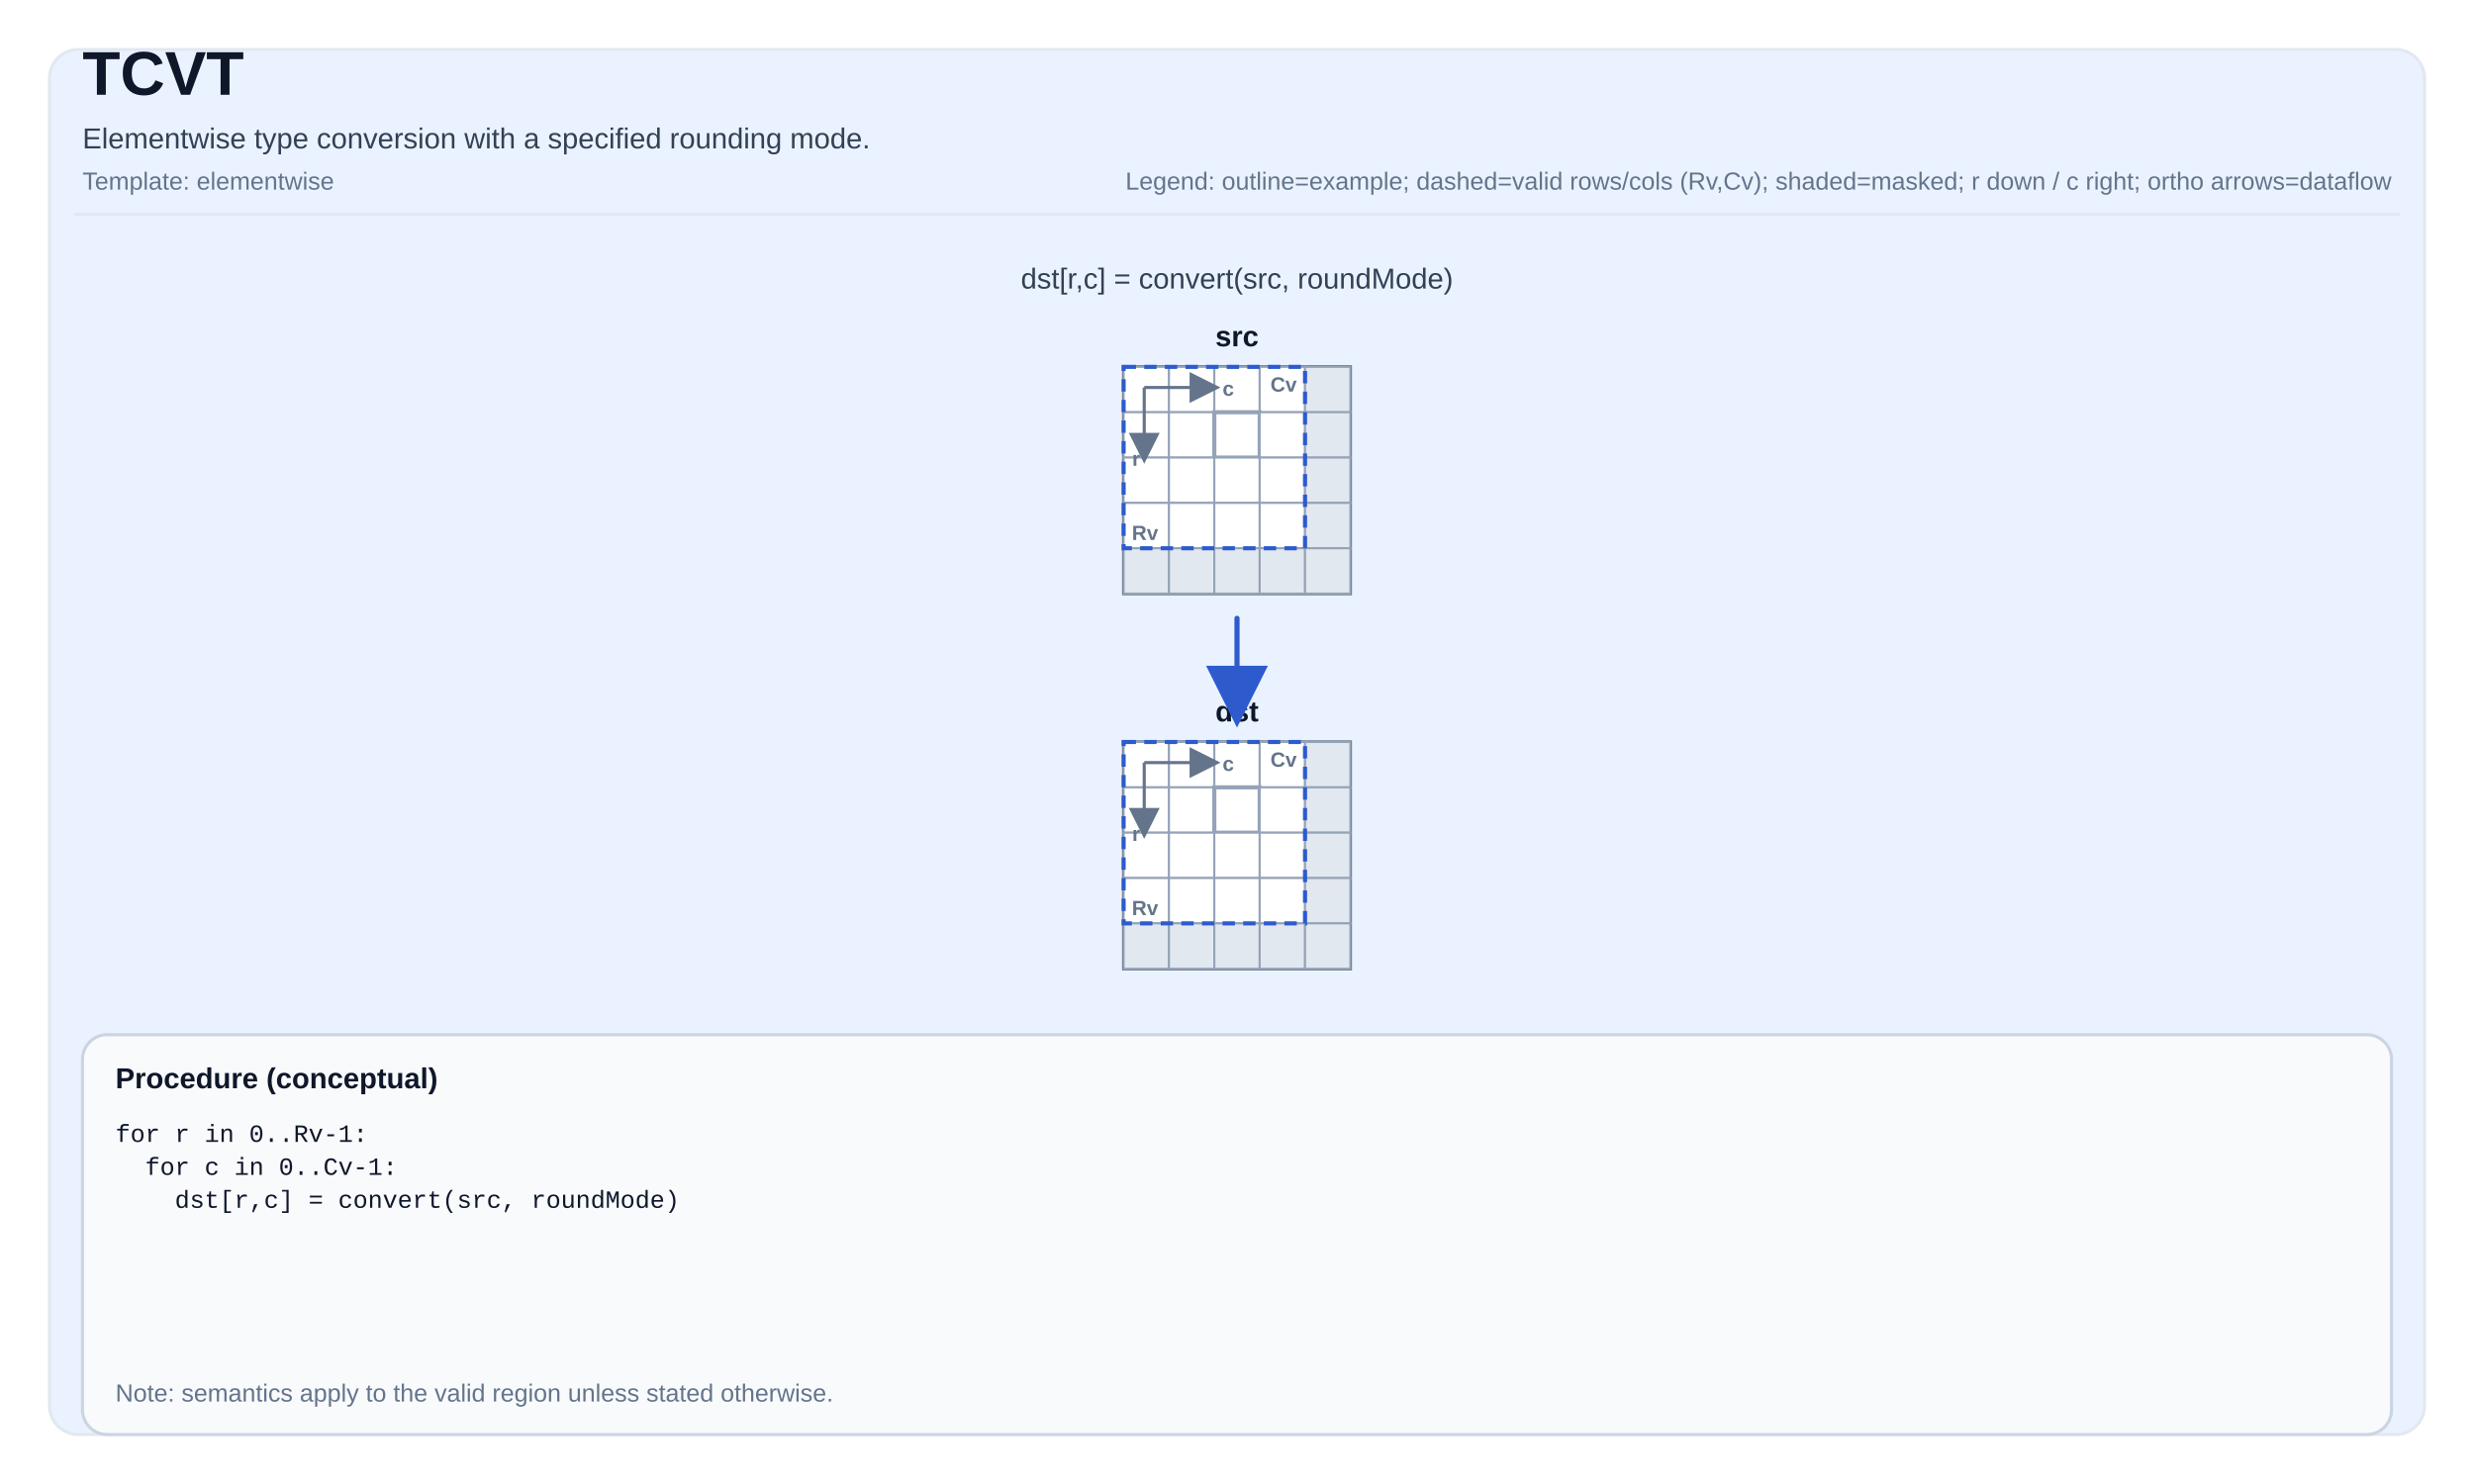
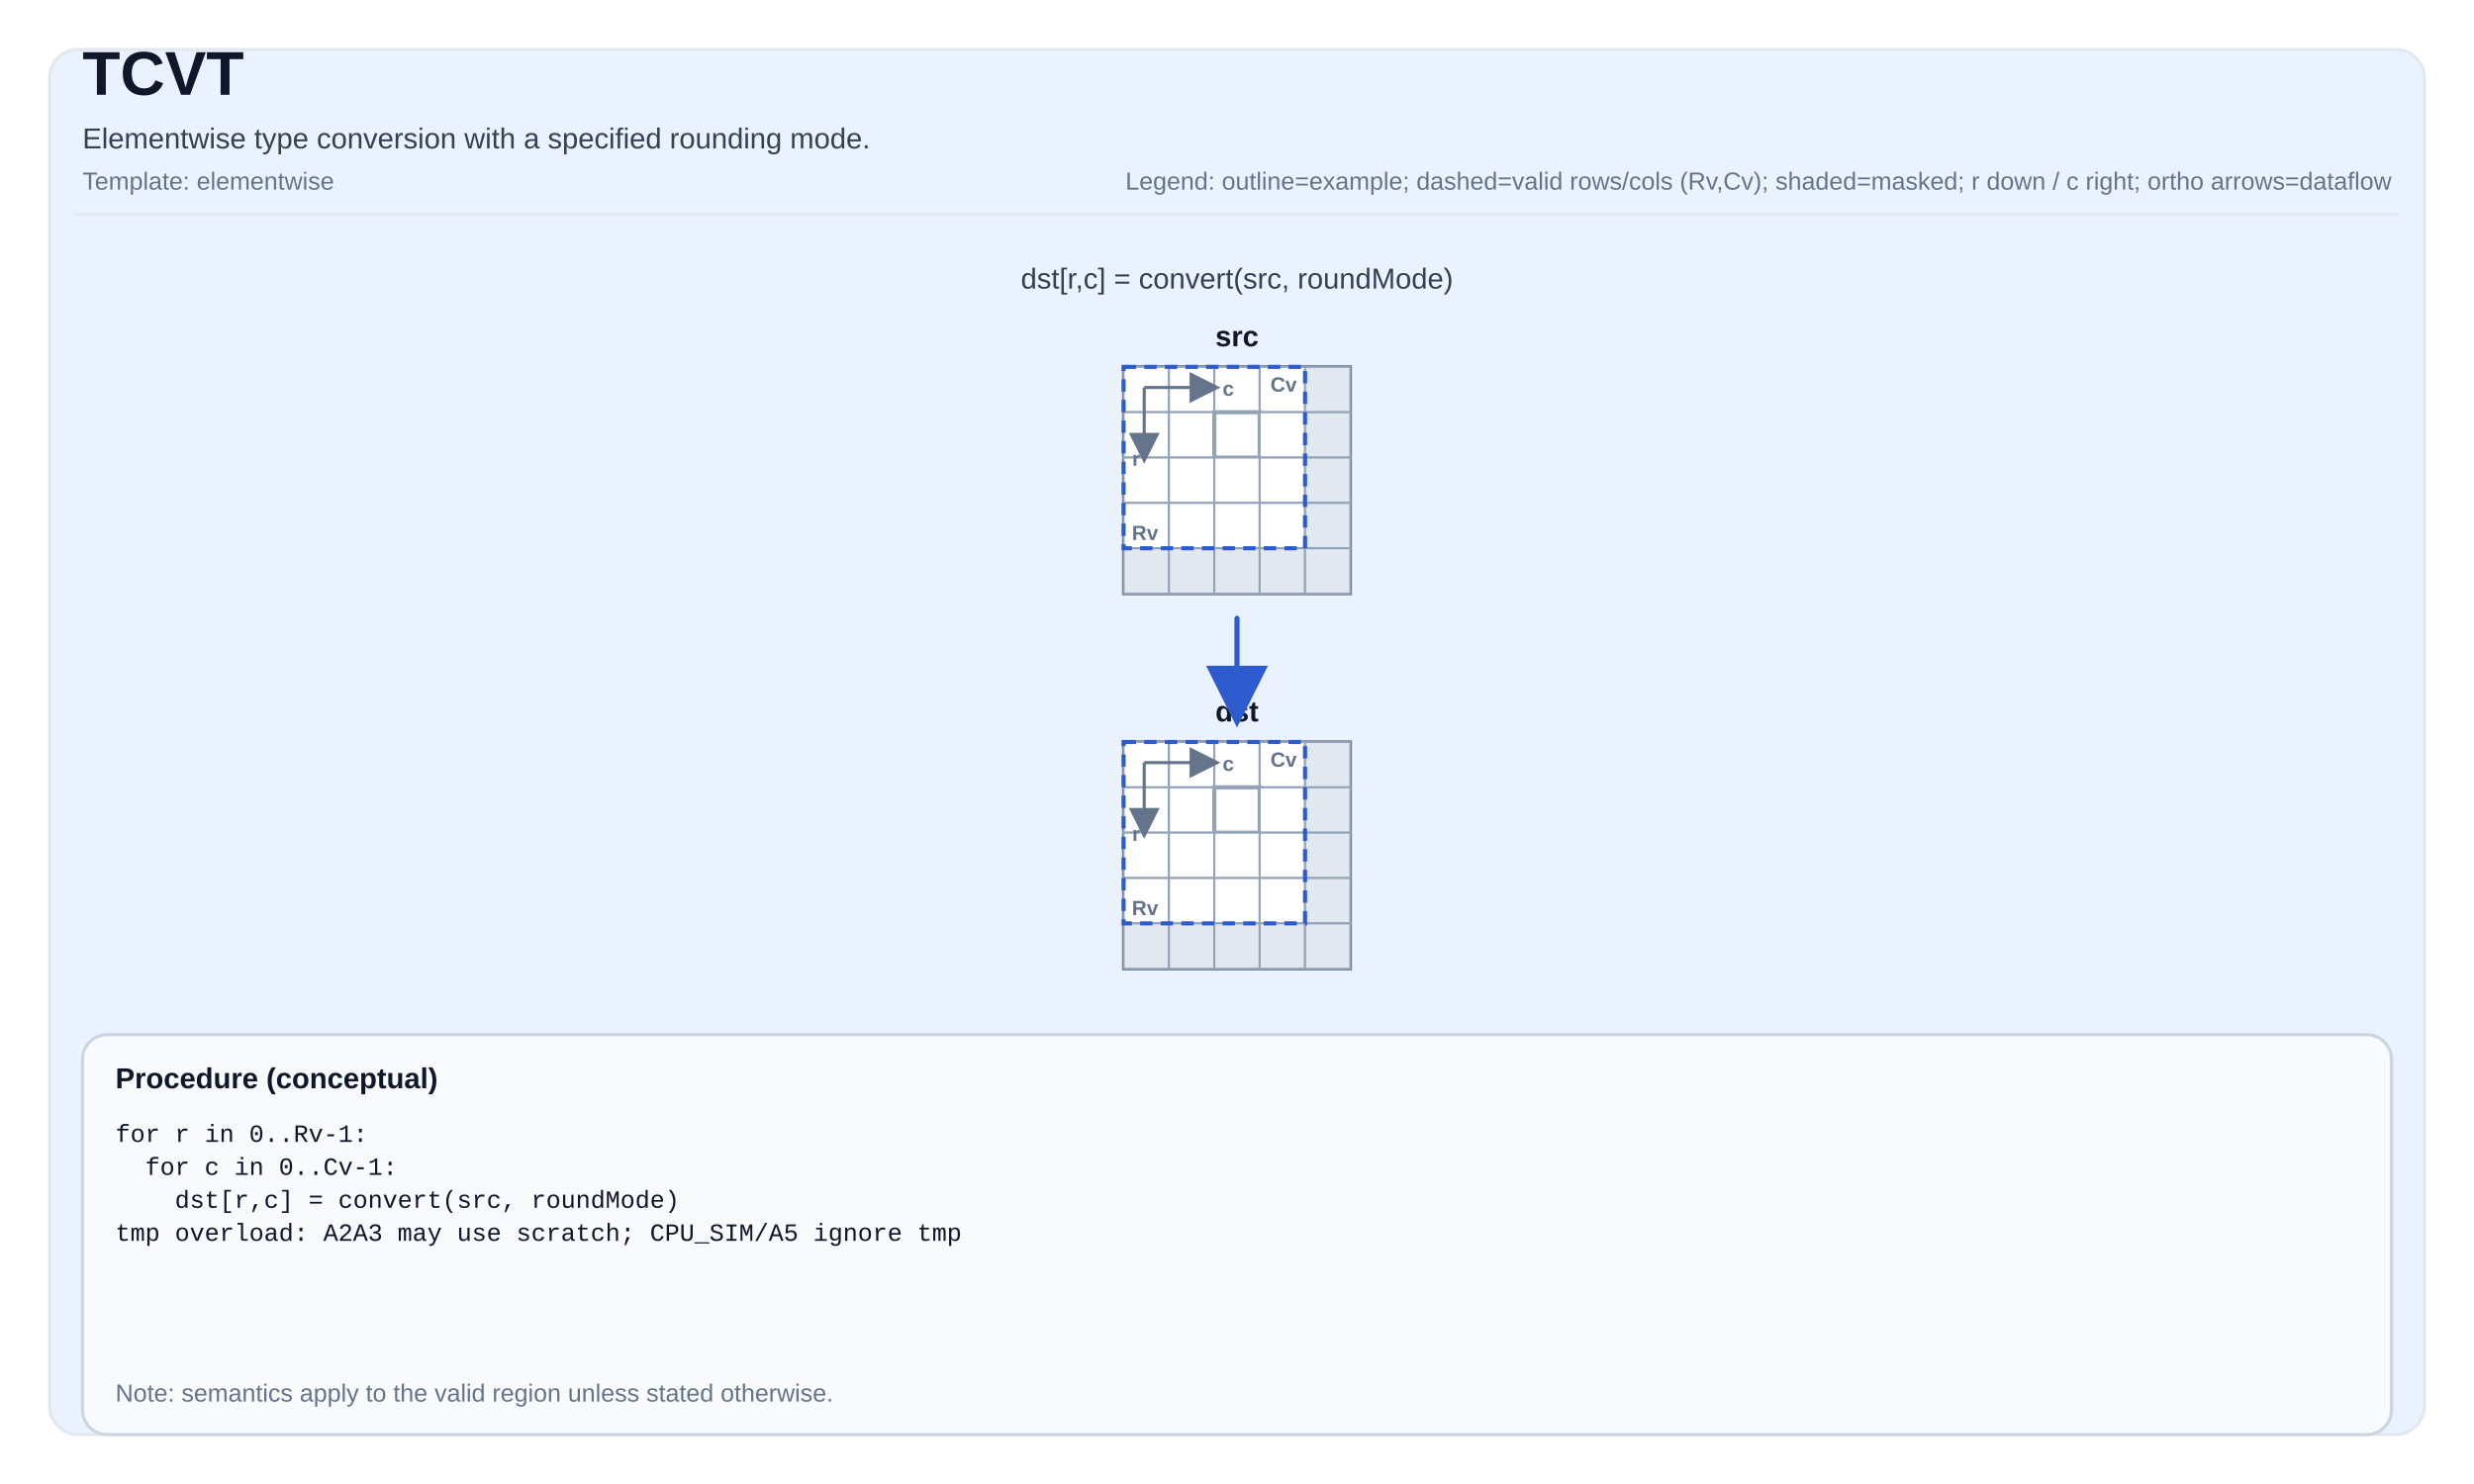
<svg xmlns="http://www.w3.org/2000/svg" width="1200" height="720" viewBox="0 0 1200 720" role="img" aria-label="TCVT tile operation diagram">
  <defs>
    <marker id="arrow" markerWidth="12" markerHeight="12" refX="10" refY="6" orient="auto">
      <path d="M0,0 L0,12 L12,6 z" fill="#2D5BCE" />
    </marker>
    <marker id="axisArrow" markerWidth="10" markerHeight="10" refX="8" refY="5" orient="auto">
      <path d="M0,0 L0,10 L10,5 z" fill="#64748b" />
    </marker>
  </defs>
  <style>
svg { font-family: Arial, Helvetica, sans-serif; }
.title { font-size: 30px; font-weight: 700; fill: #0f172a; }
.subtitle { font-size: 14px; fill: #334155; }
.meta { font-size: 12px; fill: #64748b; }
.frame { fill: white; }
.panel { fill: #EAF2FF; stroke: #e2e8f0; stroke-width: 1.5; rx: 14; }
.tileLabel { font-size: 14px; font-weight: 700; fill: #0f172a; }
.tileBorder { fill: none; stroke: #475569; stroke-width: 1.5; }
.cell { fill: #ffffff; stroke: #94a3b8; stroke-width: 1; }
.cellMasked { fill: #e2e8f0; }
.cellHL { stroke-width: 2; }
.cellText { font-family: ui-monospace, SFMono-Regular, Menlo, Monaco, Consolas, 'Liberation Mono', 'Courier New', monospace; font-size: 10px; fill: #0f172a; }
.arrow { stroke-width: 2.5; fill: none; stroke-linejoin: round; stroke-linecap: round; }
.axisLine { stroke: #64748b; stroke-width: 1.5; fill: none; }
.axisText { font-size: 10px; fill: #64748b; font-weight: 700; }
.opCircle { fill: #ffffff; stroke-width: 2; }
.opRect { fill: #ffffff; stroke-width: 2; }
.opText { font-size: 10px; font-weight: 800; fill: #0f172a; }
.procBox { fill: #f8fafc; stroke: #cbd5e1; stroke-width: 1.5; rx: 12; }
.procTitle { font-size: 14px; font-weight: 700; fill: #0f172a; }
.procText { font-family: ui-monospace, SFMono-Regular, Menlo, Monaco, Consolas, 'Liberation Mono', 'Courier New', monospace; font-size: 12px; fill: #0f172a; }
.smallLabel { font-size: 12px; fill: #334155; }
.scalarBox { fill: #ffffff; stroke: #cbd5e1; stroke-width: 1.5; }
.scalarValue { font-size: 16px; font-weight: 700; }
.validBox { fill: none; stroke-width: 2; stroke-dasharray: 6 4; }
</style>
  <rect x="0" y="0" width="1200" height="720" class="frame" />
  <rect x="24" y="24" width="1152" height="672" class="panel" />
  <text x="40" y="46" class="title">TCVT</text>
  <text x="40" y="72" class="subtitle">Elementwise type conversion with a specified rounding mode.</text>
  <text x="40" y="92" class="meta">Template: elementwise</text>
  <text x="1160" y="92" class="meta" text-anchor="end">Legend: outline=example; dashed=valid rows/cols (Rv,Cv); shaded=masked; r down / c right; ortho arrows=dataflow</text>
  <line x1="36" y1="104" x2="1164" y2="104" stroke="#e2e8f0" stroke-width="1.5" />
  <text x="600" y="140" class="subtitle" text-anchor="middle" fill="#2D5BCE">dst[r,c] = convert(src, roundMode)</text>
  <text x="600" y="168" class="tileLabel" text-anchor="middle">src</text>
  <rect x="545" y="178" width="110" height="110" class="tileBorder" />
  <rect x="545" y="178" width="22" height="22" class="cell" />
  <rect x="567" y="178" width="22" height="22" class="cell" />
  <rect x="589" y="178" width="22" height="22" class="cell" />
  <rect x="611" y="178" width="22" height="22" class="cell" />
  <rect x="633" y="178" width="22" height="22" class="cell cellMasked" />
  <rect x="545" y="200" width="22" height="22" class="cell" />
  <rect x="567" y="200" width="22" height="22" class="cell" />
  <rect x="589" y="200" width="22" height="22" class="cell cellHL" stroke="#2D5BCE" />
  <rect x="611" y="200" width="22" height="22" class="cell" />
  <rect x="633" y="200" width="22" height="22" class="cell cellMasked" />
  <rect x="545" y="222" width="22" height="22" class="cell" />
  <rect x="567" y="222" width="22" height="22" class="cell" />
  <rect x="589" y="222" width="22" height="22" class="cell" />
  <rect x="611" y="222" width="22" height="22" class="cell" />
  <rect x="633" y="222" width="22" height="22" class="cell cellMasked" />
  <rect x="545" y="244" width="22" height="22" class="cell" />
  <rect x="567" y="244" width="22" height="22" class="cell" />
  <rect x="589" y="244" width="22" height="22" class="cell" />
  <rect x="611" y="244" width="22" height="22" class="cell" />
  <rect x="633" y="244" width="22" height="22" class="cell cellMasked" />
  <rect x="545" y="266" width="22" height="22" class="cell cellMasked" />
  <rect x="567" y="266" width="22" height="22" class="cell cellMasked" />
  <rect x="589" y="266" width="22" height="22" class="cell cellMasked" />
  <rect x="611" y="266" width="22" height="22" class="cell cellMasked" />
  <rect x="633" y="266" width="22" height="22" class="cell cellMasked" />
  <rect x="545" y="178" width="88" height="88" class="validBox" stroke="#2D5BCE" />
  <text x="549" y="262" class="axisText">Rv</text>
  <text x="629" y="190" class="axisText" text-anchor="end">Cv</text>
  <path d="M 555 188 L 589 188" class="axisLine" marker-end="url(#axisArrow)" />
  <path d="M 555 188 L 555 222" class="axisLine" marker-end="url(#axisArrow)" />
  <text x="593" y="192" class="axisText">c</text>
  <text x="553" y="226" class="axisText" text-anchor="end">r</text>
  <text x="600" y="350" class="tileLabel" text-anchor="middle">dst</text>
  <rect x="545" y="360" width="110" height="110" class="tileBorder" />
  <rect x="545" y="360" width="22" height="22" class="cell" />
  <rect x="567" y="360" width="22" height="22" class="cell" />
  <rect x="589" y="360" width="22" height="22" class="cell" />
  <rect x="611" y="360" width="22" height="22" class="cell" />
  <rect x="633" y="360" width="22" height="22" class="cell cellMasked" />
  <rect x="545" y="382" width="22" height="22" class="cell" />
  <rect x="567" y="382" width="22" height="22" class="cell" />
  <rect x="589" y="382" width="22" height="22" class="cell cellHL" stroke="#2D5BCE" />
  <rect x="611" y="382" width="22" height="22" class="cell" />
  <rect x="633" y="382" width="22" height="22" class="cell cellMasked" />
  <rect x="545" y="404" width="22" height="22" class="cell" />
  <rect x="567" y="404" width="22" height="22" class="cell" />
  <rect x="589" y="404" width="22" height="22" class="cell" />
  <rect x="611" y="404" width="22" height="22" class="cell" />
  <rect x="633" y="404" width="22" height="22" class="cell cellMasked" />
  <rect x="545" y="426" width="22" height="22" class="cell" />
  <rect x="567" y="426" width="22" height="22" class="cell" />
  <rect x="589" y="426" width="22" height="22" class="cell" />
  <rect x="611" y="426" width="22" height="22" class="cell" />
  <rect x="633" y="426" width="22" height="22" class="cell cellMasked" />
  <rect x="545" y="448" width="22" height="22" class="cell cellMasked" />
  <rect x="567" y="448" width="22" height="22" class="cell cellMasked" />
  <rect x="589" y="448" width="22" height="22" class="cell cellMasked" />
  <rect x="611" y="448" width="22" height="22" class="cell cellMasked" />
  <rect x="633" y="448" width="22" height="22" class="cell cellMasked" />
  <rect x="545" y="360" width="88" height="88" class="validBox" stroke="#2D5BCE" />
  <text x="549" y="444" class="axisText">Rv</text>
  <text x="629" y="372" class="axisText" text-anchor="end">Cv</text>
  <path d="M 555 370 L 589 370" class="axisLine" marker-end="url(#axisArrow)" />
  <path d="M 555 370 L 555 404" class="axisLine" marker-end="url(#axisArrow)" />
  <text x="593" y="374" class="axisText">c</text>
  <text x="553" y="408" class="axisText" text-anchor="end">r</text>
  <path d="M 600 300 L 600 324 L 600 324 L 600 348" class="arrow" stroke="#2D5BCE" marker-end="url(#arrow)" />
  <rect x="40" y="502" width="1120" height="194" class="procBox" />
  <text x="56" y="528" class="procTitle">Procedure (conceptual)</text>
  <text x="56" y="554" class="procText" xml:space="preserve">
    <tspan x="56" dy="0">for r in 0..Rv-1:</tspan>
    <tspan x="56" dy="16">  for c in 0..Cv-1:</tspan>
    <tspan x="56" dy="16">    dst[r,c] = convert(src, roundMode)</tspan>
+     <tspan x="56" dy="16">tmp overload: A2A3 may use scratch; CPU_SIM/A5 ignore tmp</tspan>
  </text>
  <text x="56" y="680" class="meta">Note: semantics apply to the valid region unless stated otherwise.</text>
</svg>
